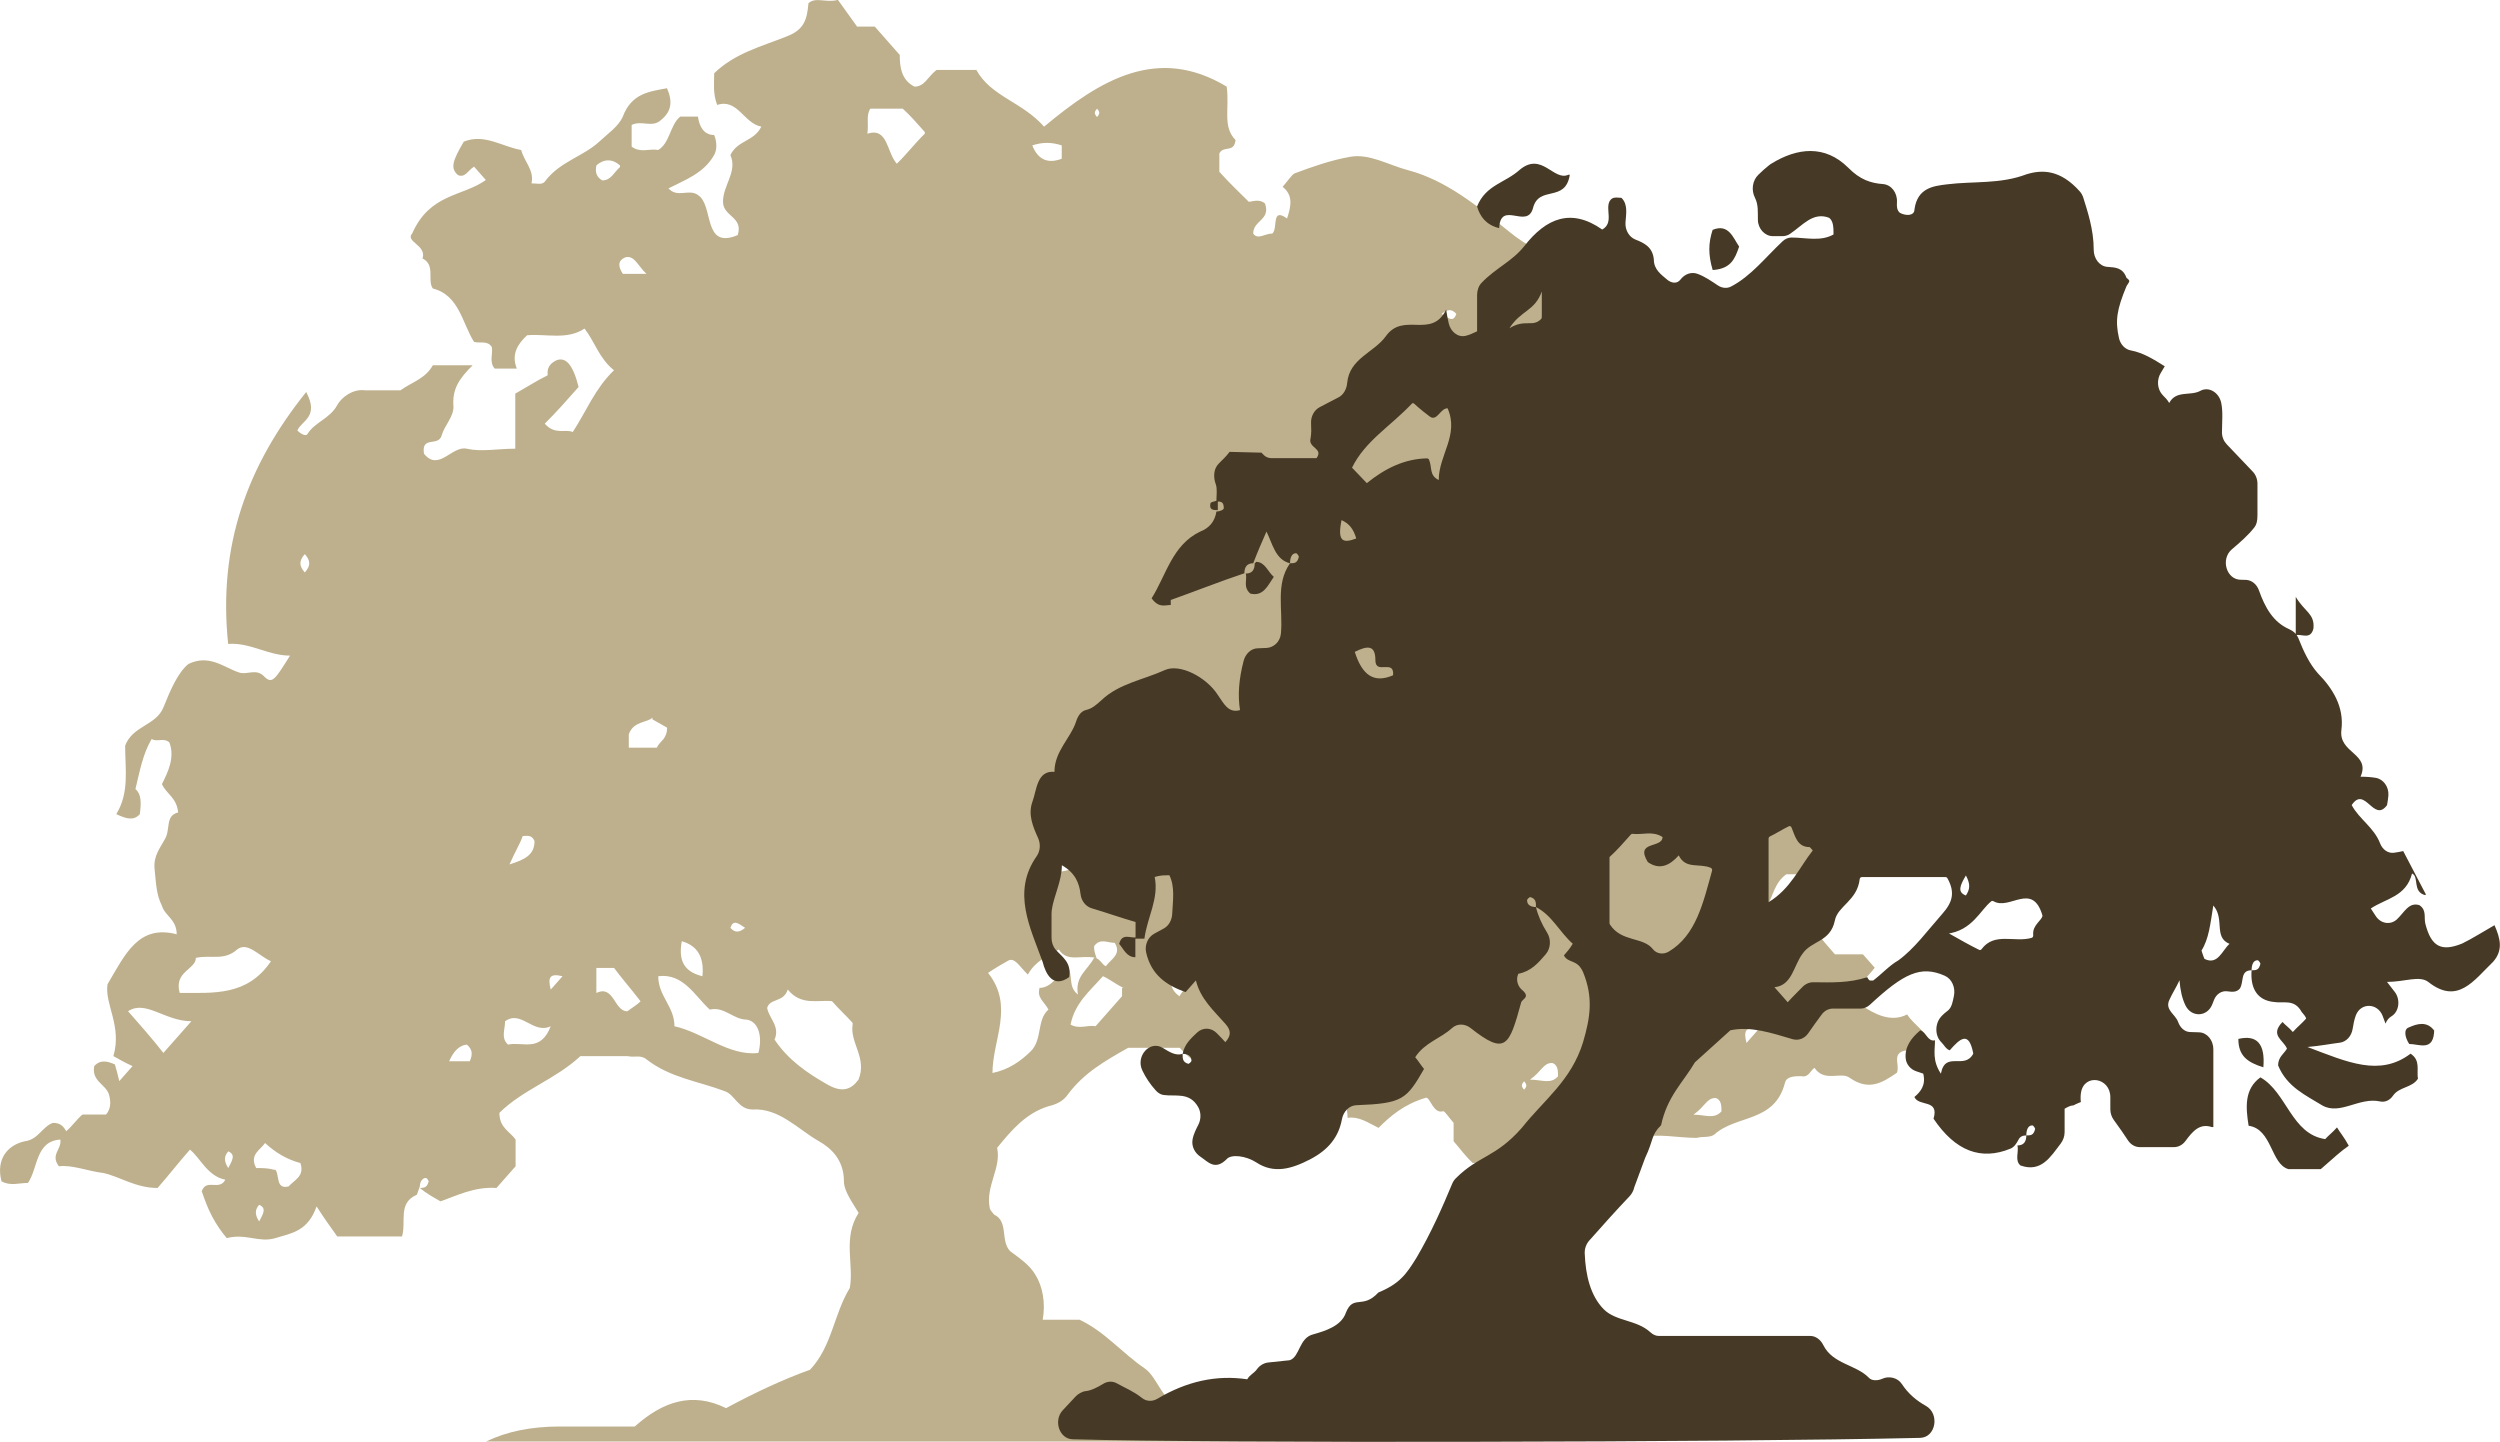
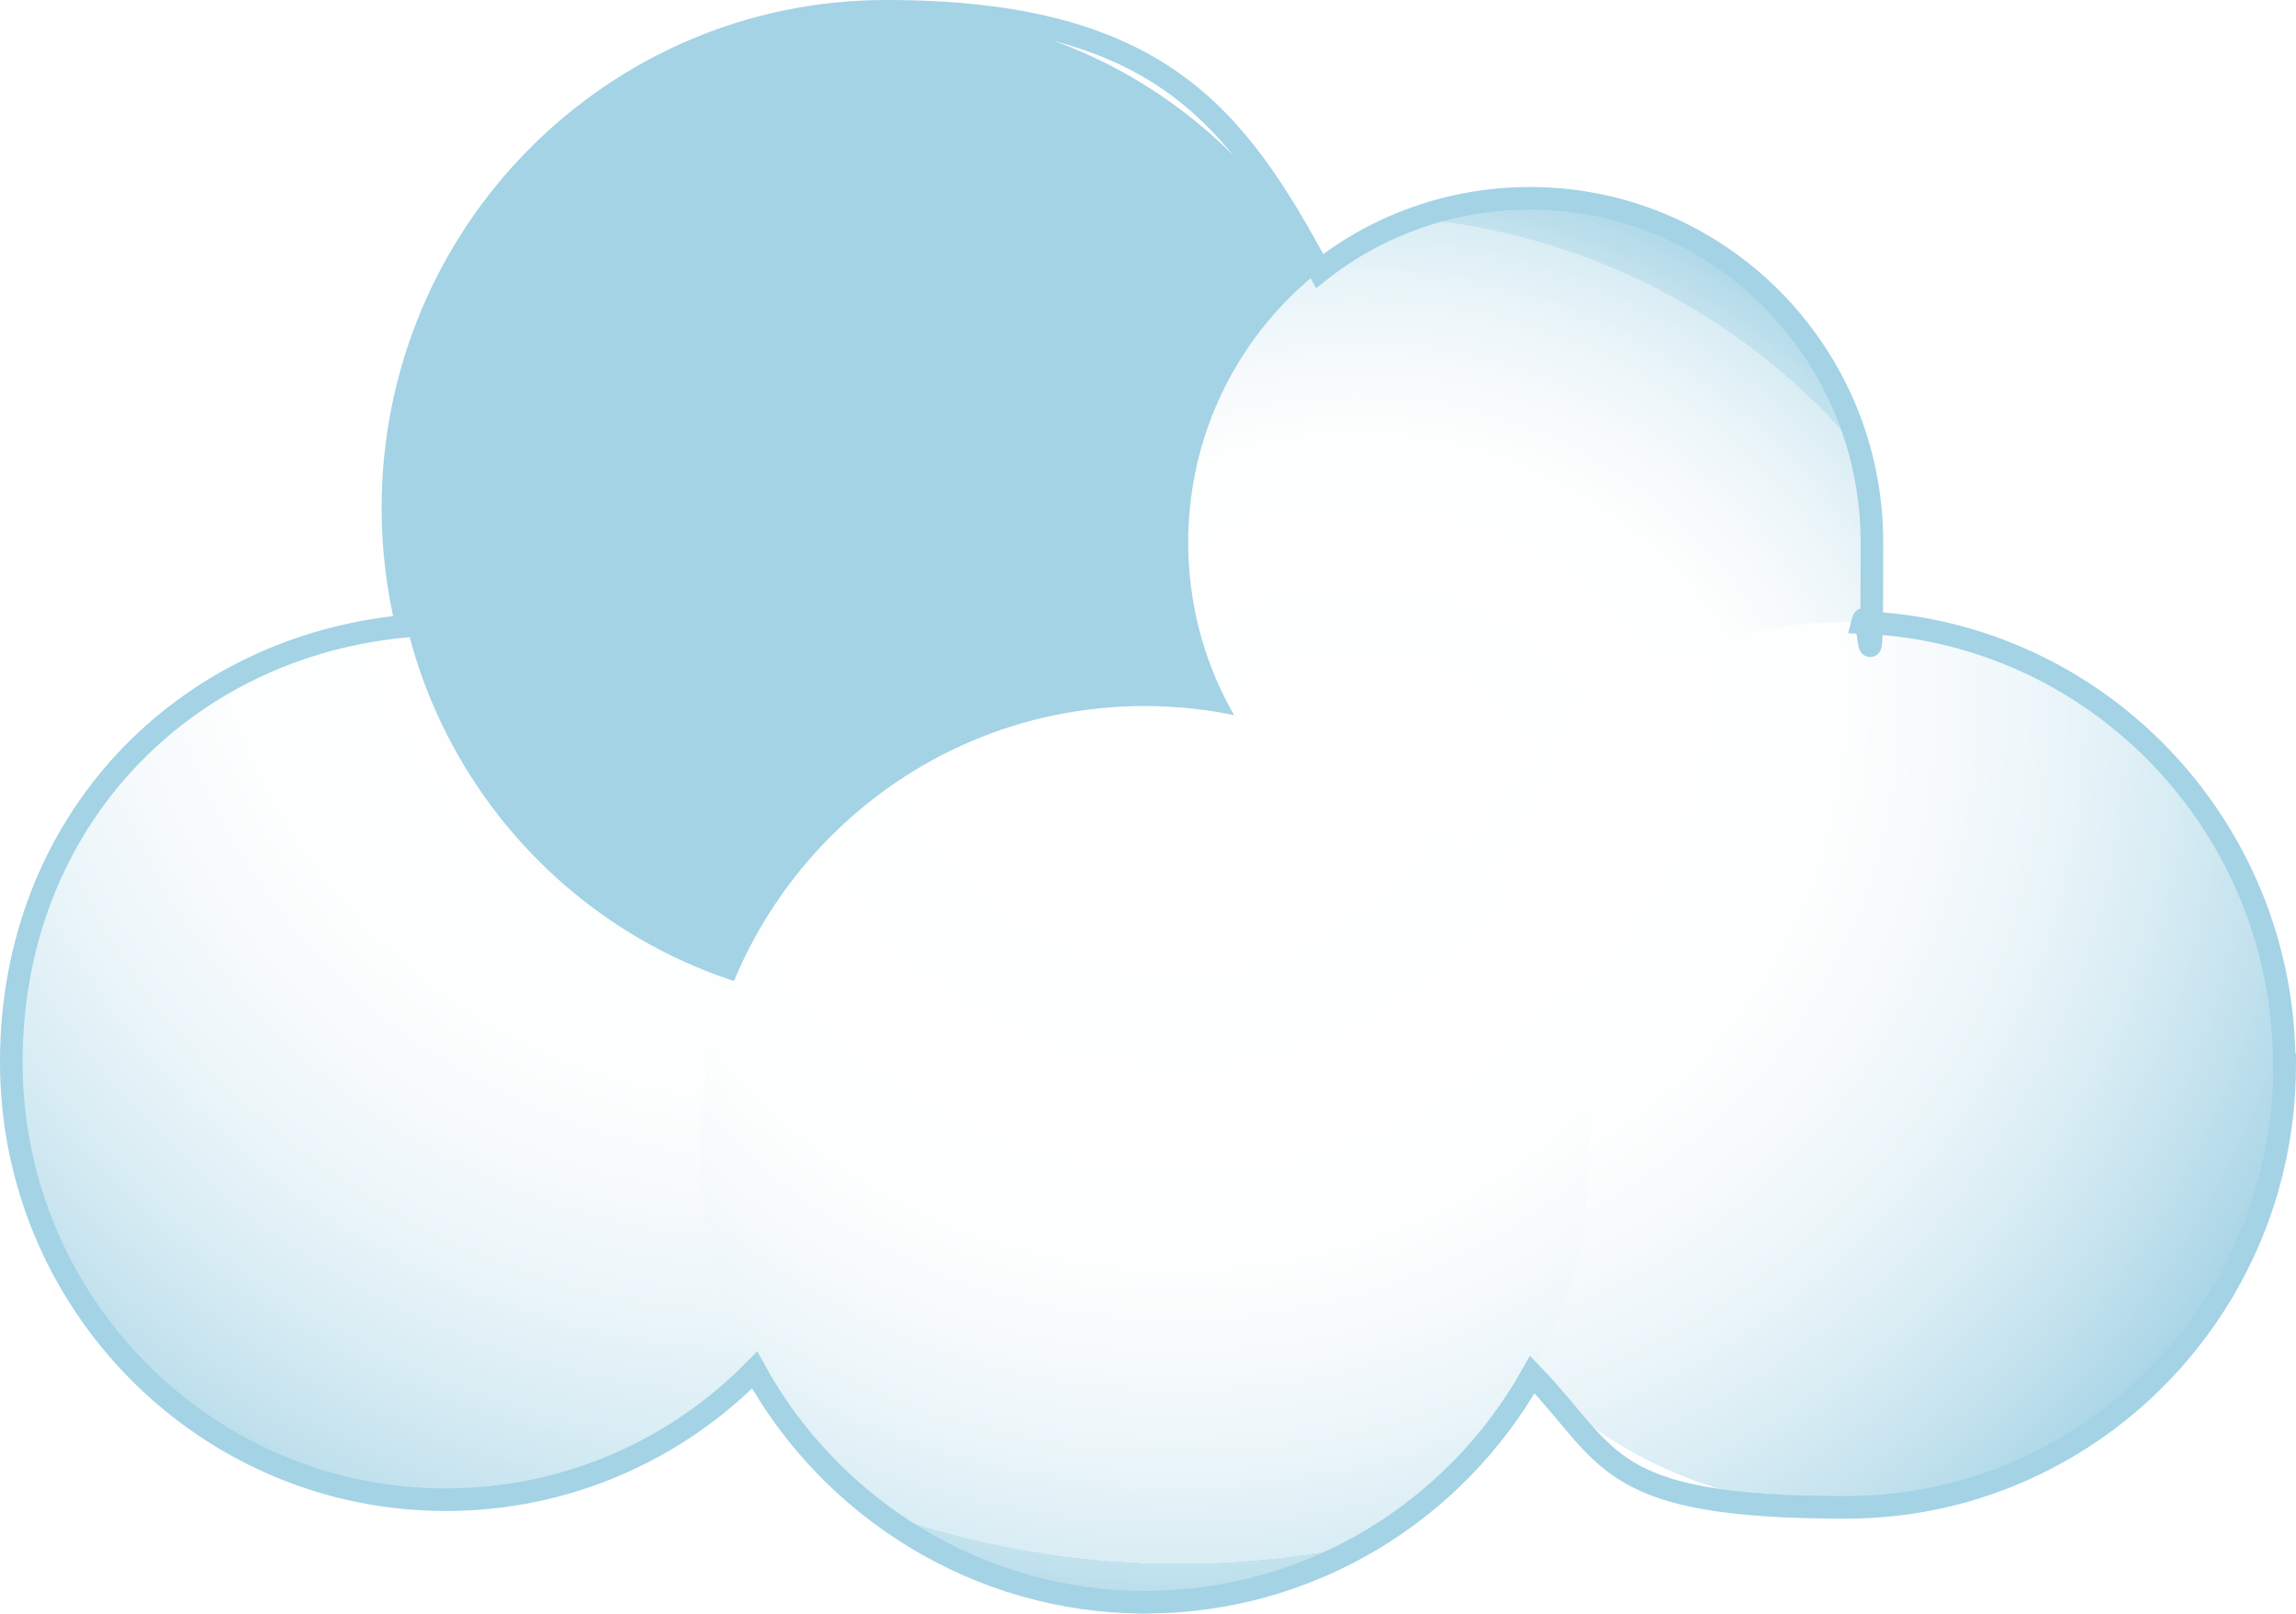
- <svg xmlns="http://www.w3.org/2000/svg" id="Layer_1" version="1.1" viewBox="0 0 703.8 405.89">
+ <svg xmlns="http://www.w3.org/2000/svg" xmlns:xlink="http://www.w3.org/1999/xlink" id="Cloud" version="1.1" viewBox="0 0 508.4 357.2">
  <defs>
    <style>
      .st0 {
-         fill: #463a27;
+         fill: none;
+         stroke: #a3d3e5;
+         stroke-miterlimit: 10;
+         stroke-width: 5px;
      }

      .st1 {
-         fill: #beb08d;
+         fill: url(#radial-gradient);
+       }
+ 
+       .st2 {
+         fill: url(#radial-gradient1);
+       }
+ 
+       .st3 {
+         fill: url(#radial-gradient2);
+       }
+ 
+       .st4 {
+         fill: url(#radial-gradient4);
+       }
+ 
+       .st5 {
+         fill: url(#radial-gradient3);
      }
    </style>
+     <radialGradient id="radial-gradient" cx="173.1" cy="116" fx="173.1" fy="116" r="254.1" gradientUnits="userSpaceOnUse">
+       <stop offset="0" stop-color="#fff" />
+       <stop offset=".5" stop-color="#fdfefe" />
+       <stop offset=".6" stop-color="#f6fafc" />
+       <stop offset=".7" stop-color="#eaf5f9" />
+       <stop offset=".8" stop-color="#d9edf4" />
+       <stop offset=".9" stop-color="#c3e2ee" />
+       <stop offset="1" stop-color="#a9d5e6" />
+       <stop offset="1" stop-color="#a3d3e5" />
+     </radialGradient>
+     <radialGradient id="radial-gradient1" cx="176.5" cy="110.7" fx="32" fy="70.4" r="150" gradientUnits="userSpaceOnUse">
+       <stop offset=".3" stop-color="#fff" />
+       <stop offset=".6" stop-color="#fdfefe" />
+       <stop offset=".7" stop-color="#f6fafc" />
+       <stop offset=".8" stop-color="#eaf5f9" />
+       <stop offset=".9" stop-color="#d9edf4" />
+       <stop offset=".9" stop-color="#c3e2ee" />
+       <stop offset="1" stop-color="#a9d5e6" />
+       <stop offset="1" stop-color="#a3d3e5" />
+     </radialGradient>
+     <radialGradient id="radial-gradient2" cx="300.5" cy="193" fx="300.5" fy="193" r="161.3" gradientUnits="userSpaceOnUse">
+       <stop offset=".2" stop-color="#fff" />
+       <stop offset=".6" stop-color="#fdfefe" />
+       <stop offset=".7" stop-color="#f6fafc" />
+       <stop offset=".8" stop-color="#eaf5f9" />
+       <stop offset=".9" stop-color="#d9edf4" />
+       <stop offset=".9" stop-color="#c3e2ee" />
+       <stop offset="1" stop-color="#a9d5e6" />
+       <stop offset="1" stop-color="#a3d3e5" />
+     </radialGradient>
+     <radialGradient id="radial-gradient3" cx="299.2" cy="158.5" fx="286.2" fy="150.3" r="230.3" gradientUnits="userSpaceOnUse">
+       <stop offset="0" stop-color="#fff" />
+       <stop offset=".5" stop-color="#fdfefe" />
+       <stop offset=".6" stop-color="#f6fafc" />
+       <stop offset=".7" stop-color="#eaf5f9" />
+       <stop offset=".8" stop-color="#d9edf4" />
+       <stop offset=".9" stop-color="#c3e2ee" />
+       <stop offset="1" stop-color="#a9d5e6" />
+       <stop offset="1" stop-color="#a3d3e5" />
+     </radialGradient>
+     <radialGradient id="radial-gradient4" cx="261" cy="149.2" fx="261" fy="149.2" r="218.9" xlink:href="#radial-gradient2" />
  </defs>
-   <g id="Trees1">
-     <g id="Tree-Light">
-       <path class="st1" d="M117.32,336.35c-5.39,2.35-2.9,7.52-4.14,11.74h-18.24c-1.66-2.35-3.73-5.17-5.81-8.46-2.49,7.05-7.04,7.52-11.61,8.92-4.56,1.41-8.29-1.41-13.68,0-1.24-1.41-2.9-3.76-4.14-6.11s-2.08-4.7-2.9-7.05c1.24-3.76,4.98,0,6.63-3.29-4.98-.94-7.04-6.11-9.95-8.46-3.32,3.76-6.22,7.52-9.12,10.8-6.22,0-10.78-3.29-15.34-4.23-4.14-.47-8.71-2.35-12.44-1.88-2.49-3.29.83-4.7.41-7.52-7.04.47-6.22,7.99-9.12,12.21-2.49,0-4.98.94-7.46-.47-1.66-6.58,2.08-10.33,6.63-11.27,3.73-.47,4.98-4.23,7.88-5.17,2.08,0,2.9.94,3.73,2.35,1.66-1.41,2.9-3.29,4.56-4.7h6.63c1.66-1.88,1.24-4.23.83-5.64-.83-2.82-4.98-3.76-4.14-7.99,1.66-1.88,3.73-1.41,5.81-.47.41,1.41.83,2.82,1.24,4.7,1.24-1.41,2.08-2.35,3.73-4.23-2.08-.94-3.73-1.88-5.39-2.82,2.49-8.46-2.49-14.56-1.66-20.2,4.98-8.46,8.71-16.91,19.48-14.09,0-4.23-3.32-5.17-4.14-7.99-1.66-3.29-1.66-6.58-2.08-10.33-.41-3.76,1.66-6.11,2.9-8.46,1.66-2.82,0-6.58,3.73-7.52-.41-4.23-3.32-5.17-4.56-7.99,1.66-3.29,3.73-7.52,2.08-11.74-1.66-1.41-3.32,0-4.98-.94-2.49,4.23-3.32,8.92-4.56,14.09,1.66,1.41,1.66,3.76,1.24,7.05-1.66,1.88-3.73,1.41-6.63,0,3.73-6.11,2.49-12.68,2.49-19.26,2.08-5.64,8.71-5.64,10.78-10.8,2.08-5.17,4.14-9.86,7.04-12.21,5.81-2.82,9.95.94,14.1,2.35,2.49.94,4.98-1.41,7.46,1.41,2.08,1.88,2.9.47,7.04-6.11-6.22,0-11.2-3.76-17.42-3.29-2.9-27.71,5.39-50.25,21.97-70.92,3.73,7.05-1.24,7.99-2.49,10.8.83.94,2.49,1.88,2.9.94,2.08-3.29,6.22-4.23,8.29-7.99,1.24-2.35,4.56-4.7,7.88-4.23h9.95c3.32-2.35,7.04-3.29,9.12-7.05h11.2c-3.73,3.76-5.81,6.58-5.39,11.74,0,2.82-2.49,5.17-3.32,7.99-.83,3.29-5.81,0-4.98,5.17,4.14,5.17,7.88-2.35,12.02-1.41,4.14.94,8.71,0,13.68,0v-15.5c3.32-1.88,6.22-3.76,9.12-5.17,0-.94-.41-2.82,2.49-4.23,2.49-.94,4.56.94,6.22,7.52-3.32,3.76-6.22,7.05-9.53,10.33,2.9,3.29,5.81,1.41,7.88,2.35,3.73-5.64,6.22-12.21,11.61-17.38-4.14-3.29-5.39-7.99-8.29-11.74-4.98,3.29-10.78,1.41-16.17,1.88-2.49,2.35-4.56,5.17-2.9,9.39h-6.22c-1.66-1.88-.41-4.23-.83-6.11-1.24-1.88-3.32-.94-4.98-1.41-3.32-5.17-4.14-13.15-11.61-15.03-1.66-2.35.83-6.58-2.9-8.46,1.24-3.76-4.98-4.7-2.9-7.05,4.98-11.27,14.1-10.33,20.73-15.03-1.24-1.41-2.08-2.35-3.32-3.76-1.66.94-2.49,3.29-4.56,2.35-2.08-1.88-1.66-3.76,1.66-9.39,5.81-2.35,10.78,1.41,16.17,2.35.83,3.29,3.73,5.64,2.9,9.39,1.66,0,2.9.47,3.73-.47,4.14-5.64,10.78-7.05,15.34-11.27,2.49-2.35,5.39-4.23,6.63-7.05,2.49-6.58,7.46-7.05,12.44-7.99,1.66,3.76,1.24,6.58-1.66,8.92-2.49,2.35-5.39,0-8.29,1.41v6.11c2.49,1.88,4.98.47,7.46.94,3.32-1.88,3.32-7.05,6.22-9.39h4.98c.41,2.82,1.66,5.17,4.56,5.17.83,1.88.83,4.23,0,5.64-2.9,5.17-8.29,7.05-12.85,9.39,2.49,2.82,5.81,0,8.29,1.88,4.56,2.82,1.24,15.5,11.2,11.27,1.66-5.17-4.14-5.17-4.14-9.39,0-4.7,4.14-8.46,2.08-13.15,2.08-4.23,6.63-3.76,8.71-7.99-4.98-.94-6.63-7.99-12.44-6.11-1.24-3.29-.83-6.11-.83-8.92,5.81-5.64,13.26-7.52,20.32-10.33,4.98-1.88,5.81-4.7,6.22-9.39,2.08-1.88,4.98,0,8.29-.94,1.66,2.35,3.73,5.17,5.39,7.52h4.98c2.49,2.82,4.56,5.17,7.04,7.99,0,3.29.41,7.05,4.14,8.92,2.9,0,3.73-2.82,6.22-4.7h11.2c4.14,7.52,12.85,8.92,19.07,15.97,15.75-13.15,31.92-23.02,51.41-11.27.83,6.11-1.24,11.27,2.49,15.03-.41,3.76-3.32,1.41-4.56,3.76v5.17c2.49,2.82,4.98,5.17,8.29,8.46.83,0,2.9-.94,4.56.47,1.66,4.7-3.32,4.7-3.32,8.46,1.24,1.88,3.32,0,5.39,0,1.66-1.41-.41-7.52,4.14-4.23,1.24-3.76,1.66-6.58-1.24-8.92,1.24-1.41,2.49-3.29,3.32-3.76,4.98-1.88,10.36-3.76,15.75-4.7,5.39-.94,10.78,2.35,16.17,3.76,10.78,2.82,19.89,10.33,28.6,17.38,4.56,3.76,9.53,6.11,14.93,8.92v7.99c4.14,1.41,7.04,4.23,9.12,7.99,0,2.82-3.32,4.7-2.08,7.52,0,3.76,4.14,4.23,4.56,7.99,0,3.29-2.9,1.41-4.14,3.29,1.24,5.64,7.04,5.64,10.36,10.33,1.24,2.35-2.08,7.05,2.08,9.86-4.56,4.7-8.29-4.7-13.26,0,2.08,5.17,4.56,10.33,6.63,15.97,0,2.82-2.49,3.76-4.14,6.11v9.39c-1.24,1.88-2.49,2.82-3.73,4.7-4.14-3.29-8.71-4.23-14.1-1.88.83,5.64,8.29,4.7,7.46,11.74,4.98-1.88,9.12.94,14.1-2.35,3.32-2.35,9.12-.94,12.85,2.35,2.9,2.35,6.63,5.17,5.39,10.33,4.98,9.86,16.17,10.33,21.56,20.67v7.05c-2.08,3.76-4.98,4.23-8.29,3.29,0,6.11,3.73,7.05,5.81,9.86,4.14,0,4.56-5.64,8.71-5.17,3.32,0,4.14,3.76,6.63,4.7,2.08-1.88,0-4.7,1.24-7.05,3.04,1.25,5.67,3.91,7.88,7.99,0,1.88-2.9,3.29-1.24,6.11,2.9,4.7,2.9,8.92-1.66,13.15h-8.71c-3.32,2.35-3.73,6.11-5.39,8.92,4.14.94,7.46,3.76,9.95,8.46,1.66,0,2.9-.47,3.32-1.88,2.08,2.82,4.14,5.17,5.81,7.05h7.88c1.24,1.41,2.08,2.35,3.32,3.76-2.08,2.82-5.81,5.17-4.14,10.33,4.14,2.82,8.71,5.17,13.26,2.82,2.08,3.29,5.81,4.7,6.22,8.92-2.49,3.29-5.81,0-8.29,1.88-1.66,1.41,0,3.76-.83,5.64-4.14,2.82-7.88,5.17-13.26,1.41-2.49-1.88-7.04,1.41-9.95-2.82-1.24.94-1.66,2.82-3.73,2.35-1.66,0-4.14,0-4.56,1.88-2.9,11.27-13.68,8.92-19.89,14.56-1.24.94-3.32.47-4.98.94-5.39,0-11.2-1.41-16.17,0-5.81,1.88-9.95-6.11-16.17-.94-4.14,3.29-10.36,3.29-15.34,5.64-4.98,2.35-10.36,2.35-15.34,2.35-2.08-1.88-3.73-4.23-5.39-6.11v-5.17c-1.24-1.41-2.49-3.29-2.9-3.29-2.9.94-3.73-4.23-4.98-3.76-6.22,1.88-9.95,5.17-13.26,8.46-2.9-1.41-5.39-3.29-8.71-2.82,0-2.35-.83-4.7-.83-7.05-5.39,1.88-2.49,9.39-7.04,11.74h-9.12c-3.73-6.58-12.02-4.23-15.75-10.33-3.73-6.11-9.95-8.92-14.51-14.09h-14.51c-6.63,3.76-12.44,7.05-17,13.15-1.24,1.88-3.32,2.82-5.39,3.29-6.22,1.88-10.36,6.58-14.51,11.74,1.24,5.64-3.32,10.8-2.08,16.91,0,.47.83,1.41,1.24,1.88,4.14,1.88,1.66,7.52,4.56,10.33,2.49,1.88,5.39,3.76,7.04,6.58,2.08,3.29,2.9,7.99,2.08,12.68h10.36c7.04,3.29,12.02,9.39,18.24,13.62,4.14,2.82,4.98,10.33,11.61,11.27,2.49-3.76,7.04-3.76,10.36-2.35,4.14,1.88,9.53.94,11.61,7.05,12.44.47,24.87-1.88,37.31,4.7H136.83c5.81-2.82,12.71-4.23,20.73-4.23h21.14c7.88-7.05,16.17-9.86,25.7-5.17,7.88-4.23,15.75-7.99,23.63-10.8,6.22-6.58,6.63-15.5,11.2-23.02,1.24-6.58-2.08-14.09,2.49-21.14-1.66-2.82-4.14-6.11-4.14-8.92,0-6.11-3.73-9.39-7.04-11.27-5.81-3.29-11.2-9.39-18.65-8.92-4.14,0-4.98-4.23-7.88-5.17-7.46-2.82-15.34-3.76-21.97-8.92-1.66-1.41-3.32-.47-5.39-.94h-13.26c-7.04,6.58-16.17,9.39-22.8,15.97,0,4.23,2.9,5.17,4.56,7.52v7.52c-1.66,1.88-3.73,4.23-5.39,6.11-6.22-.47-11.61,2.35-15.75,3.76-2.49-1.41-4.14-2.35-5.81-3.76,1.66,0,2.08-.47,2.49-1.88,0,0-.41-.94-.83-.94-.83,0-1.66.94-1.66,2.35l-.83,2.35-.04.04ZM449.8,309.58c2.49-1.88,5.39-2.82,3.73-7.52-2.9,1.88-4.14,3.76-3.73,7.52-1.24,0-1.66,0-2.08,1.41,0,0,.41.94.83.94.83,0,1.66-.94,1.24-1.88v-.47h0ZM308.43,269.66c-4.14-.94-7.88,1.41-10.36-2.35-3.32,1.88-6.63,3.29-8.71,7.05-2.49-2.35-3.73-5.17-5.81-3.76-1.66.94-3.32,1.88-5.39,3.29,7.46,9.39,1.24,18.79,1.24,28.18,4.56-.94,7.88-3.29,10.78-6.11,3.32-3.29,1.66-8.92,4.98-11.74-1.24-2.35-3.32-3.29-2.49-6.11,3.32,0,5.39-3.76,7.88-6.11,1.66,2.82,0,5.64,2.9,7.99-.83-5.17,2.49-6.58,4.56-10.33,1.66,0,2.08,1.88,3.32,2.35,1.24-1.88,4.56-3.29,2.49-6.58-2.08,0-4.14-1.41-5.81.94,0,.94,0,1.41.83,3.76l-.41-.47h0ZM240.03,287.97c-1.66-1.88-3.73-3.76-5.81-6.11-3.73-.47-8.71,1.41-12.44-3.29-1.24,3.76-4.98,2.35-5.81,5.17.41,2.82,3.73,5.17,2.08,8.92,3.73,5.64,9.12,9.39,14.93,12.68,4.14,2.35,6.63,1.41,8.71-1.41,2.49-6.11-2.49-10.33-1.66-15.5v-.47h0ZM425.75,95.88c0-2.35,0-3.76-3.73-3.29-.83.94-1.66,2.35-2.9,3.29-.41,3.29.41,5.64,2.08,8.46-2.9.94-6.22-.94-8.71,1.41v2.82c3.73,2.35,8.29-1.41,11.2,2.82,3.73-3.29,7.46-1.88,11.61,2.35,0-7.52,5.81-1.41,7.88-6.58-3.32-8.46-12.44-6.11-17.83-11.27h.41,0ZM189.87,288.91c8.29,1.88,15.34,8.46,23.63,7.52,1.24-4.7,0-8.92-3.32-9.39-3.73,0-6.22-3.76-10.36-2.82-4.14-3.76-7.46-10.33-14.51-9.39,0,5.64,4.56,8.46,4.56,14.09h0ZM76.28,270.6c-3.32-1.41-6.63-5.64-9.53-3.29-3.73,3.29-7.46,1.41-11.61,2.35,0,3.29-6.22,3.76-4.56,9.86,9.53,0,19.07.94,25.7-8.92h0ZM260.35,37.17c-2.49-2.82-4.14-4.7-6.22-6.58h-9.12c-1.24,1.88-.41,4.23-.83,7.05,5.81-1.88,5.39,5.17,8.29,8.46,2.9-2.82,4.98-5.64,7.88-8.46v-.47h.01ZM355.7,258.38c-5.39-1.41-9.53.94-12.02-3.29-.83.94-2.08,2.35-2.9,3.29,0,4.7-1.24,9.86,5.39,11.27,2.9-3.29,5.39-6.58,9.95-11.74l-.41.47h-.01ZM53.88,287.5c-7.46,0-12.85-6.11-17.83-2.82,3.32,3.76,6.63,7.52,9.95,11.74,1.66-1.88,3.73-4.23,7.88-8.92h0ZM316.31,278.11c-2.08-.94-3.73-2.35-5.81-3.29-3.73,4.23-7.88,7.52-9.12,13.62,2.49,1.41,4.98,0,7.04.47,2.49-2.82,4.98-5.64,7.46-8.46v-2.35h.42ZM290.6,246.64c2.9,0,14.1-2.35,17.42-3.76,2.49-.94,2.08-2.35,1.66-4.23-5.81-2.35-10.78,2.82-16.17,2.82-1.24,0-3.73,2.35-2.49,5.64l-.41-.47h0ZM167.89,272.48v7.05c4.98-2.35,4.98,5.17,8.71,5.17,2.08-1.41,3.32-2.35,3.73-2.82-2.9-3.76-5.39-6.58-7.46-9.39h-5.39.41ZM364.82,273.42c-2.9-1.88-5.39-.94-5.81-.94-2.9,3.29-4.56,5.17-6.63,7.52,1.24,1.88,3.32,2.82,7.88,1.88.41-.94,2.08-3.29,3.73-5.17,0-.47,0-1.41.83-2.82v-.47h0ZM77.52,329.3c1.24,1.41,0,5.64,3.73,4.7,1.66-1.88,4.56-2.82,3.32-6.58-3.59-.94-6.91-2.82-9.95-5.64-1.24,1.88-4.56,3.29-2.49,7.05,1.66,0,3.32,0,4.98.47h.41ZM183.65,202.03c-1.24,1.41-5.39.94-6.63,4.7v3.76h7.88c.83-1.88,2.9-2.35,2.9-5.64-.83-.47-2.49-1.41-4.14-2.35v-.47h0ZM155.04,288.91c-4.98,2.35-8.29-4.7-12.85-1.41,0,2.35-1.24,4.7.83,6.58,4.14-.94,9.12,2.35,12.02-5.17h0ZM332.06,280.46c1.66-3.29,5.81-4.23,6.22-9.39-1.24-1.41-2.08-2.35-3.32-3.76-2.08,1.88-4.14,4.23-5.81,6.11.83,2.35-.41,4.7,2.9,7.05h.01ZM399.64,285.62c2.08,3.76,4.98,4.7,8.29,2.82.41-2.35,1.24-4.7,0-6.11-3.32-1.41-5.81,0-7.88,3.29h-.41ZM197.74,274.83c.56-5.33-1.38-8.61-5.81-9.86-.83,4.7,0,8.46,5.81,9.86ZM457.27,230.67c3.32-1.41,5.39-2.82,4.56-5.64-.83-1.88-1.24-3.29-2.08-4.7-3.32,3.29-4.98,6.11-2.49,10.33h0ZM355.7,295.95c2.9,1.41,5.81,1.41,8.71,0v-3.76c-2.49.47-3.73-1.41-5.81-2.82-.83,1.88-3.73,2.82-2.9,6.11v.47h0ZM431.56,211.89c4.56,1.88,7.46.94,9.12-3.29-1.66-.94-2.08-3.29-4.14-3.29-1.66,0-2.08,1.41-3.32,2.82-.83.94-.83,1.88-1.66,3.76h0ZM361.92,264.02c8.29.47,8.71,0,8.29-6.58-4.14,0-4.98,4.23-8.29,6.58ZM298.9,40.93c-2.9-.94-5.39-.94-8.29,0,1.66,4.23,4.56,5.17,8.29,3.76v-3.76ZM143.44,243.35c4.56-1.41,7.04-2.82,7.04-6.58-.83-1.88-2.08-1.41-3.32-1.41-.83,2.35-2.08,4.23-3.73,7.99h.01ZM174.53,46.56c-2.08-1.88-4.56-1.88-6.63,0-.41,1.88,0,3.29,1.66,4.23,2.49,0,3.32-2.35,4.98-3.76v-.47ZM181.99,77.1c-2.49-2.35-3.32-5.17-5.81-4.7-2.49.94-2.08,2.82-.83,4.7h6.64ZM430.73,303.94c3.32,0,5.81,1.41,7.88-.94,0-1.41,0-3.29-1.66-3.76-2.49,0-2.9,2.35-6.22,4.7ZM131.83,294.07c-2.49,0-4.14,1.88-5.39,4.7h5.81c.83-1.88.83-3.29-.83-4.7h.41ZM476.75,313.8c3.32,0,5.81,1.41,7.88-.94,0-1.41,0-3.29-1.66-3.76-2.49,0-2.9,2.35-6.22,4.7ZM361.08,215.65c1.66-1.88,1.66-3.29,0-5.17-.83,0-2.08-.47-2.9.94-.83,3.29,0,4.23,2.9,3.76v.47ZM158.36,274.83c-3.73-.94-4.14.47-3.32,3.76.83-.94,2.08-2.35,3.32-3.76ZM494.99,289.85c-3.73-.94-4.14.47-3.32,3.76.83-.94,2.08-2.35,3.32-3.76ZM405.86,88.37c2.08,1.41,3.32,2.35,4.14,0-1.24-1.41-2.49-1.41-4.14,0ZM85.81,161.16c1.66-1.88,1.66-3.29,0-5.17-1.66,1.88-1.66,3.29,0,5.17ZM209.76,261.2c-2.08-1.41-3.32-2.35-4.14,0,1.24,1.41,2.49,1.41,4.14,0ZM482.55,290.79c-2.08-1.41-3.32-2.35-4.14,0,1.24,1.41,2.49,1.41,4.14,0ZM64.26,328.83c1.24-2.35,2.08-3.76,0-4.7-1.24,1.41-1.24,2.82,0,4.7ZM72.96,343.87c1.24-2.35,2.08-3.76,0-4.7-1.24,1.41-1.24,2.82,0,4.7ZM429.07,304.41c-.83.94-.83,1.41,0,2.35.83-.94.83-1.41,0-2.35ZM439.85,92.13c.83-.94.83-1.41,0-2.35-.83.94-.83,1.41,0,2.35ZM419.12,83.67c.83.94,1.24.94,2.08,0-.83-.94-1.24-.94-2.08,0ZM453.11,230.2c-.83.94-.83,1.41,0,2.35.83-.94.83-1.41,0-2.35ZM308.84,30.6c-.83.94-.83,1.41,0,2.35.83-.94.83-1.41,0-2.35Z" />
-     </g>
-     <path id="Tree-Dark" class="st0" d="M477.16,299.06c-3.32,5.64-7.81,9.6-9.53,17.71-2.87,2.8-2.06,4.12-4.49,9.2l-3.06,8.28c-.21.95-.67,1.81-1.29,2.48-4.07,4.28-7.62,8.27-11.39,12.52-.83.94-1.32,2.24-1.27,3.56.24,6.25,1.62,11.96,5.35,15.77,3.42,3.44,9.28,2.94,13.1,6.45.68.62,1.47,1.06,2.36,1.06h42.65c1.58,0,2.95,1.05,3.72,2.61,2.67,5.34,9.16,5.43,12.79,9.14.72.82,2.28,1,3.87.28,1.81-.82,4.25-.29,5.42,1.48,1.84,2.8,4.17,4.72,6.78,6.18,3.97,2.22,2.82,8.91-1.62,9.01-54.88,1.3-198.32,1.5-238.6.4-3.71-.1-5.46-5.23-2.79-8.15,1.18-1.29,2.41-2.61,3.7-3.96.63-.66,1.85-1.36,2.7-1.44,1.59-.15,3.3-1.02,5.06-2.09,1.18-.72,2.6-.78,3.8-.11,2.28,1.27,4.78,2.27,7.06,4.11,1.28,1.03,2.97,1.05,4.36.22,8.3-4.93,16.62-6.76,25.29-5.47.61-1.19,1.95-1.74,2.69-2.79.8-1.13,2-1.82,3.28-1.95l5.98-.63c2.9-.94,2.56-6.37,6.71-7.31,3.32-.94,7.88-2.35,9.12-6.11,2.08-5.17,4.72-.83,9.12-5.64,6.03-2.5,7.88-5.17,10.78-9.86,3.97-6.76,7.18-13.94,10-20.74.24-.58.59-1.12,1.02-1.55,6.48-6.48,11.2-5.78,18.62-14.24,6.22-7.85,13.89-13.27,17.21-24.08,2.08-7.05,2.9-12.68,0-19.73-1.66-3.76-4.14-2.35-5.39-4.7.83-.94,1.66-1.88,2.49-3.29-3.73-3.29-5.81-7.99-10.36-10.33,0-1.41,0-2.35-1.66-2.82,0,0-.83.47-.83.94,0,1.41,1.24,1.88,2.49,1.88.57,2.39,1.62,4.79,3.13,7.18,1.18,1.87,1.05,4.43-.35,6.08-2.11,2.49-4.18,4.85-7.75,5.53-.83,1.88,0,3.76,1.24,4.7,2.08,1.88,0,2.35-.41,3.29-3.4,12.4-4.38,15.07-14.25,7.29-1.58-1.25-3.76-1.36-5.26.02-3.18,2.93-7.7,4.06-10.34,8.19.83.94,1.66,2.35,2.49,3.29-4.96,8.63-6.05,9.73-19.07,10.22-2.02.08-3.65,1.77-4.06,4-.92,4.95-3.78,8.51-8.78,11.15-5.39,2.82-10.36,4.23-15.34.94-2.9-1.88-7.04-2.35-8.29-.94-3.32,3.38-5.31.75-7.45-.68-1.5-1-2.52-2.83-2.19-4.77.27-1.6,1.04-3.01,1.68-4.3.74-1.5.74-3.37-.06-4.82-2.45-4.41-6.41-2.95-9.84-3.47-.8-.12-1.55-.62-2.12-1.26-1.6-1.77-2.84-3.64-3.78-5.61-1.96-4.08,2.11-8.58,5.72-6.39,1.82,1.1,3.59,2.32,5.61,1.69,0,1.41,0,2.35,1.66,2.82,0,0,.83-.47.83-.94,0-1.41-1.24-1.88-2.49-1.88.54-2.75,2.31-4.31,4.05-5.97,1.6-1.52,3.94-1.48,5.51.09.85.86,1.71,1.73,2.47,2.59,1.66-1.88,1.66-3.29,0-5.17-3.32-3.76-7.04-7.05-8.29-12.21-.83.94-1.66,1.88-2.9,3.29-5.58-1.98-9.69-4.95-11.11-11.16-.48-2.13.55-4.37,2.32-5.31.92-.49,1.82-.98,2.7-1.47,1.39-.78,2.24-2.37,2.32-4.12.16-3.58.84-7.5-.79-10.83-1.66,0-2.49,0-4.14.47,1.24,6.11-2.08,11.27-2.9,17.38h-2.49v-4.7c-4.03-1.14-8.08-2.6-12.34-3.86-1.68-.5-2.93-2.06-3.15-4-.35-3.1-1.52-6-5.25-8.11,0,4.54-2.33,8.65-2.86,12.74-.04.28-.05.56-.05.85v6.84c0,1.26.42,2.48,1.2,3.37,1.89,2.11,4.43,3.53,3.77,7.68-4.56,3.29-6.63-.94-7.46-4.23-3.48-9.66-8.78-19.72-1.69-29.81,1.01-1.44,1.14-3.45.4-5.08-1.47-3.26-2.89-6.59-1.62-10.2,1.24-3.29,1.24-8.92,6.22-8.46,0-5.87,4.6-9.46,6.14-14.3.47-1.48,1.39-2.82,2.76-3.12,1.65-.36,2.9-1.45,4.36-2.78,4.98-4.7,11.61-5.64,17.83-8.46,4.14-1.88,11.61,1.88,14.93,7.05,1.66,2.35,2.9,5.17,6.22,4.23-.67-4.08-.34-8.68,1-13.81.53-2.04,2.1-3.56,3.97-3.59.84-.02,1.7-.04,2.54-.1,2.01-.13,3.78-1.76,4-4.03.65-6.63-1.62-13.88,2.57-19.81,1.24,0,2.08,0,2.49-1.88,0,0-.41-.94-.83-.94-1.24,0-1.66,1.41-1.66,2.82-4.14-.94-4.98-5.64-6.63-8.92-1.24,2.82-2.49,5.64-3.73,8.92-1.66,0-2.49.94-2.49,2.82-7.04,2.35-14.1,5.17-20.73,7.52v1.41c-1.66,0-3.32.94-5.39-1.88,4.14-6.58,5.81-15.03,13.68-18.79,2.49-.94,4.14-2.82,4.56-5.64.83,0,2.08-.47,2.08-.94,0-1.88-.83-1.88-2.08-1.88,0-1.69.3-3.55-.18-4.87-.74-2.04-.62-4.34.83-5.8,1.07-1.08,2.18-2.11,3.06-3.31,3.64.09,5.36.13,9,.22.25.31.54.6.87.88.56.48,1.29.67,2,.67h12.6c2.08-2.82-2.49-2.82-1.66-5.64.24-1.36.2-2.72.13-4.17-.1-1.95.89-3.77,2.48-4.57,1.66-.84,3.33-1.77,5.24-2.73,1.42-.72,2.29-2.32,2.45-4.08.63-6.89,7.54-8.52,10.86-13.11,4.98-7.05,12.85.94,17-7.52.24,1.63.48,2.79.72,3.84.54,2.39,2.59,4.04,4.73,3.55,1.02-.23,2.11-.72,3.26-1.28v-10.22c0-1.27.42-2.55,1.24-3.41,3.93-4.14,8.66-6.08,12.02-10.32,6.22-7.99,13.26-10.8,21.97-4.7,3.32-1.88.83-5.64,2.08-7.99.83-1.41,2.08-.94,3.32-.94,1.87,1.82,1.33,4.41,1.15,6.91-.15,2.15,1.01,4.14,2.82,4.85,2.42.95,4.84,2.09,5.16,5.62,0,2.82,2.08,4.23,3.73,5.64,1.18,1.01,2.79,1.29,3.76,0,1.19-1.58,3.08-2.26,4.83-1.61,2.15.8,3.97,2.1,5.72,3.26,1.13.75,2.54.92,3.73.29,5.6-2.93,9.66-8.21,14.46-12.71.69-.65,1.57-1.06,2.47-1.07,3.83-.03,8.19,1.23,11.88-.86,0-1.88,0-3.76-1.24-4.7-4.57-1.73-7.39,2.11-11.05,4.56-.63.42-1.36.61-2.1.61h-2.7c-2.21,0-4.15-2.04-4.2-4.55-.04-2.08.18-4.3-.83-6.27-1.09-2.14-.71-4.83.94-6.44,1-.98,2.02-1.91,3.11-2.76.16-.12.33-.24.5-.35,7.38-4.56,15.16-5.4,21.71,1.1,3.32,3.38,6.37,4.36,9.79,4.61,2.35.18,4.1,2.46,3.93,5.12-.07,1.14-.04,2.19.79,2.95,1.66.94,4.14.94,4.14-.94.83-6.11,5.39-6.58,9.12-7.05,7.46-.94,14.93,0,22.38-2.82,4.38-1.36,9.54-1.41,15.09,4.86.43.49.76,1.11.96,1.77,1.1,3.57,2.93,8.91,2.91,14.56-.01,2.54,1.65,4.71,3.88,4.86,2.24.15,4.33.22,5.35,3.09,1.24.94.83.94,0,2.35-2.76,6.65-3.22,9.72-2.11,14.63.4,1.78,1.72,3.15,3.32,3.45,3.48.64,6.52,2.56,9.56,4.47-.37.63-.73,1.25-1.1,1.84-1.25,1.99-1.02,4.71.58,6.33.63.64,1.29,1.26,1.77,2.16,1.96-3.69,5.96-1.87,8.79-3.43,2.37-1.3,5.26.49,5.86,3.39.53,2.55.22,5.41.21,8.34,0,1.3.54,2.5,1.38,3.37,2.42,2.48,4.84,5.14,7.25,7.61.87.89,1.36,2.14,1.36,3.47v8.77c0,1.77-.27,2.72-.83,3.45-1.79,2.31-4.05,4.25-6.39,6.24-3.23,2.75-1.5,8.58,2.54,8.55.51,0,1.01,0,1.52.04,1.6.1,2.99,1.28,3.58,2.96,1.74,4.87,4.01,8.95,8.56,10.94,1.11.49,2.07,1.35,2.57,2.59,1.42,3.56,2.99,7.01,5.45,9.8,4.14,4.23,7.46,9.39,6.63,15.97-.83,6.58,8.29,6.58,5.39,13.15,1.71,0,3.08.12,4.24.31,2.17.34,3.78,2.52,3.6,4.99-.07.9-.22,1.79-.38,2.69-3.73,5.17-6.22-5.64-9.95,0,2.09,3.95,6.23,6.23,7.99,10.76.68,1.75,2.2,2.87,3.87,2.66.89-.11,1.78-.27,2.64-.48,3.28,6.26,3.11,5.94,6.38,12.2-.05.07-.11.15-.16.22-3.73-.94-1.66-5.17-3.73-6.11-1.66,6.58-7.46,7.05-11.61,9.86.48.72.95,1.44,1.38,2.11,1.39,2.16,4.13,2.64,5.96.95,2.13-1.98,3.34-4.93,6.34-4,2.08,1.41,1.24,3.29,1.66,5.17,1.66,6.58,4.56,7.99,10.36,5.64,2.9-1.41,5.81-3.29,9.12-5.17,1.66,3.76,2.49,7.05-.41,10.33-5.39,5.17-9.95,12.21-18.24,5.64-2.49-1.88-6.63,0-11.61,0,.79,1.05,1.49,1.95,2.15,2.77,1.67,2.11,1.32,5.56-.88,6.9-.69.42-1.29,1.03-1.69,2.07-.28-.79-.56-1.53-.84-2.24-1.43-3.6-6.12-3.72-7.51-.1-.45,1.17-.69,2.5-.91,3.85-.33,2.05-1.8,3.64-3.63,3.86-2.48.3-5.26.87-9.08,1.21,11.2,4.23,20.32,8.46,29.02,1.88,2.9,1.88,1.66,4.7,2.08,7.05-1.63,2.58-5.31,2.27-7,4.75-.89,1.3-2.23,1.96-3.65,1.65-5.92-1.29-11.26,3.97-16.28,1.12-4.56-2.82-9.95-5.17-12.44-11.27,0-2.35,1.66-3.29,2.49-4.7-.83-2.35-4.98-3.76-1.24-7.52.83.94,1.66,1.41,2.9,2.82,1.24-1.41,2.49-2.35,3.73-3.76,0-.47-.83-1.41-1.24-1.88-2.08-3.76-4.98-2.35-7.88-2.82-4.56-.47-6.63-3.76-6.22-8.92,1.24,0,2.08,0,2.49-1.88,0,0-.41-.94-.83-.94-1.24,0-1.66,1.41-1.66,2.82-3.32,0-2.08,3.29-3.32,5.17-.98,1.12-2.26.91-3.57.75-1.56-.19-3.04.79-3.68,2.4-.17.42-.33.85-.5,1.28-1.43,3.6-5.91,3.73-7.57.25-.91-1.9-1.44-4.17-1.66-7.04-.83,1.88-2.08,3.76-2.9,5.64-1.2,2.73,1.75,3.97,2.5,6.07.59,1.65,1.86,2.85,3.42,2.87.89.01,1.74.04,2.56.08,2.23.11,3.95,2.24,3.95,4.76v21.92h-.41c-3.43-1.17-5.44,1.2-7.44,3.92-.8,1.09-1.99,1.72-3.23,1.72h-9.6c-1.32,0-2.56-.69-3.35-1.9-1.02-1.55-2.35-3.52-3.96-5.7-.64-.86-1.01-1.92-1.01-3.05v-3.42c0-5.52-7.31-6.74-8.25-1.32-.14.81-.16,1.7-.05,2.7,0,0-1.24.47-2.08.94-.83,0-1.66.47-2.49.94v6.6c0,1.19-.42,2.32-1.11,3.22-2.83,3.68-5.45,8.24-11.33,6.15-1.66-1.41-.41-3.76-.83-5.64,1.66,0,2.49-.94,2.49-2.82,1.24,0,2.08,0,2.49-1.88,0,0-.41-.94-.83-.94-1.24,0-1.66,1.41-1.66,2.82-1.04,0-1.77.37-2.15,1.12-.57,1.1-1.25,2.18-2.32,2.61-8.29,3.4-15.5.71-21.65-8.43,1.66-5.64-4.14-3.29-5.39-6.11,1.66-1.41,3.32-3.29,2.49-6.58-.59-.22-1.28-.45-1.98-.67-1.5-.49-2.79-1.86-2.96-3.61-.31-3.23,1.51-5.72,4.11-7.92,1.66.47,2.08,3.29,4.14,2.82,0,2.82-.83,5.64,1.66,9.39,1.24-6.58,6.63-.94,9.12-5.64-1.24-6.58-3.73-4.23-6.63-.94-1.03-.29-1.59-1.5-2.36-2.26-1.88-1.83-1.84-5.23-.08-7.2.59-.67,1.29-1.26,2.03-1.82,1.05-.95,1.25-2.51,1.57-3.93.53-2.4-.53-4.88-2.56-5.78-6.75-2.99-11.55-.67-21.05,8.15-.74.69-1.68,1.1-2.64,1.1h-7.81c-1.22,0-2.36.6-3.14,1.66-1.23,1.67-2.54,3.45-3.79,5.28-1.03,1.51-2.79,2.15-4.41,1.67-6.02-1.77-11.77-3.72-17.52-2.5M524.09,246.93c-.29,0-.51.26-.55.58-.71,6.08-6.19,7.53-6.99,11.63-1.24,6.11-6.63,5.64-9.12,9.39-2.49,3.29-2.9,8.92-7.88,9.39,1.24,1.41,2.49,2.82,3.73,4.23,1.24-1.41,2.73-2.82,4.09-4.24.85-.89,1.95-1.4,3.11-1.39,5.13.06,9.99.26,15.19-1.42,0,0,.41.94.83.94h.83c2.49-1.88,4.56-4.23,7.04-5.64,4.56-3.29,8.29-8.46,12.44-13.15,2.83-3.2,3.68-5.96,1.43-10-.11-.2-.32-.33-.52-.33h-23.65ZM453.11,241.76v18.08c0,.15.05.31.13.44,3.23,4.99,9.35,3.41,12.08,6.92,1.07,1.39,3,1.56,4.44.71,7.72-4.57,9.72-13.78,12.21-22.75.09-.33-.05-.71-.34-.84-3.22-1.41-7.06.51-9.03-3.51-2.49,2.82-5.39,4.23-8.71,1.88-3.73-6.11,4.14-3.76,4.14-7.05-2.81-1.82-5.63-.55-8.44-.9-.17-.02-.33.04-.45.18-2.01,2.28-4.02,4.54-6.03,6.36v.47h-.01ZM397.56,113.54c-6.1,6.48-13.24,10.57-16.94,18.12,2.24,2.34,1.93,2.01,4.17,4.35,5.2-4.22,10.74-6.86,16.94-6.97.23,0,.48.15.58.39.93,2.21-.02,4.38,2.72,5.71,0-7.05,5.81-12.68,2.49-20.2-2.08,0-2.9,3.76-4.98,2.35-1.24-.94-2.49-1.88-4.56-3.76h-.42ZM548.05,262.43c3.95,2.24,6.4,3.63,9.14,4.98.23.11.5.02.66-.2,3.62-4.89,9.38-1.77,14.14-3.2.29-.09.44-.45.4-.79-.3-2.86,2.6-4.17,2.6-5.49-2.84-9.64-9.24-1.33-13.78-4.02-.19-.11-.42-.13-.6,0-3.15,2.49-5.32,8.27-12.56,9.18v-.47h0ZM497.89,253.98c6.22-3.76,8.71-9.86,12.44-14.56l-.83-.94c-3.47,0-4.07-2.85-5.15-5.52-.13-.33-.48-.49-.77-.34-1.79.87-3.57,2.03-5.35,2.88-.21.1-.34.33-.34.58v17.89h0ZM623.09,254.91c-.83,5.17-1.24,9.39-3.32,12.68,0,0,.41,1.41.83,2.35,3.73,1.88,4.98-2.35,7.04-4.23-4.56-1.88-1.24-7.05-4.56-10.8h0ZM381.4,183.52c2.08,6.58,5.39,8.92,10.78,6.58.41-4.7-4.98,0-4.98-4.23s-2.08-4.23-5.81-2.35h.01ZM434.05,82.08c-2.08,5.64-5.81,5.17-9.12,10.33,4.42-2.74,6.51-.16,8.91-2.59.13-.13.21-.34.21-.54v-7.21h0ZM381.81,151.59c-.83-2.82-2.08-4.23-4.14-5.17-1.24,6.11.41,6.58,4.14,5.17ZM553.44,246.46c-1.66,2.82-2.49,4.7,0,5.64,1.24-1.88,1.24-3.29,0-5.64ZM661.23,322.55c-2.08,1.41-4.14,3.29-7.88,6.58h-9.12c-4.98-1.41-4.56-11.27-11.2-12.21-.83-5.17-1.24-10.33,3.32-13.62,7.46,4.23,8.71,15.97,18.24,17.38.83-.94,2.08-1.88,3.32-3.29.83,1.41,2.08,2.82,3.32,5.17h-.01ZM441.93,49.2c-1.24,7.99-8.71,2.82-10.36,9.39-1.66,6.11-9.12-2.35-9.53,5.64-3.73-.94-5.39-3.29-6.22-6.11,2.49-6.11,7.88-6.58,12.02-10.33,6.22-5.17,9.53,3.29,13.68,1.41h.41,0ZM482.14,75.98c-1.24-4.23-1.24-7.52,0-11.27,4.56-1.88,5.81,2.35,7.46,4.7-1.24,3.76-2.49,6.11-7.04,6.58h-.42ZM637.18,300.47c-4.56-1.41-7.04-3.29-7.04-7.99,5.25-1.25,7.6,1.41,7.04,7.99ZM685.28,289.67c0,6.58-4.14,4.23-7.04,4.23-1.24-1.88-1.66-4.23,0-4.7,2.08-.94,4.98-1.88,7.04.94v-.47ZM353.62,158.17c2.49,0,3.32,2.82,4.98,4.23-1.66,2.35-2.9,5.64-6.63,4.7-2.08-1.88-.83-3.76-1.24-5.64,1.66,0,2.49-.94,2.49-2.82l.41-.47h0ZM646.3,178.83v-10.8c2.49,4.23,5.39,4.7,4.98,8.92-.83,3.29-3.32,1.41-4.98,1.88ZM319.63,264.31v5.17c-2.49,0-3.32-2.35-4.56-3.76.83-3.29,3.32-1.41,4.98-1.88l-.41.47ZM342.84,143.61c-1.24,0-2.49,0-2.08-1.88,0-.47,1.24-.47,2.08-.94v2.82Z" />
-   </g>
+   <ellipse id="Shading5" class="st1" cx="98.7" cy="235.1" rx="96.2" ry="96.9" />
+   <ellipse id="Shading4" class="st2" cx="196.2" cy="112.5" rx="109.2" ry="110" />
+   <ellipse id="Shading3" class="st3" cx="338.8" cy="120.1" rx="75.7" ry="76.3" />
+   <ellipse id="Shading2" class="st5" cx="408.6" cy="235.7" rx="97.3" ry="98" />
+   <ellipse id="Shading1" class="st4" cx="253.4" cy="255.5" rx="98.5" ry="99.2" />
+   <path id="Outline" class="st0" d="M505.9,235.7c0,54.1-43.5,98-97.2,98s-51.8-11.2-69.4-29.4c-16.9,30.1-49,50.4-85.8,50.4s-69.6-20.8-86.4-51.4c-17.4,17.7-41.6,28.7-68.4,28.7-53.1,0-96.2-43.4-96.2-96.9s38.5-92.1,87.6-96.5c-2-8.4-3.1-17.1-3.1-26.1,0-60.8,48.9-110,109.2-110s77.5,23.2,96,57.5c12.8-10.1,29-16.1,46.6-16.1,41.8,0,75.7,34.1,75.7,76.2s-.7,12-2.1,17.7c51.9,2,93.4,45.1,93.4,97.9Z" />
</svg>
